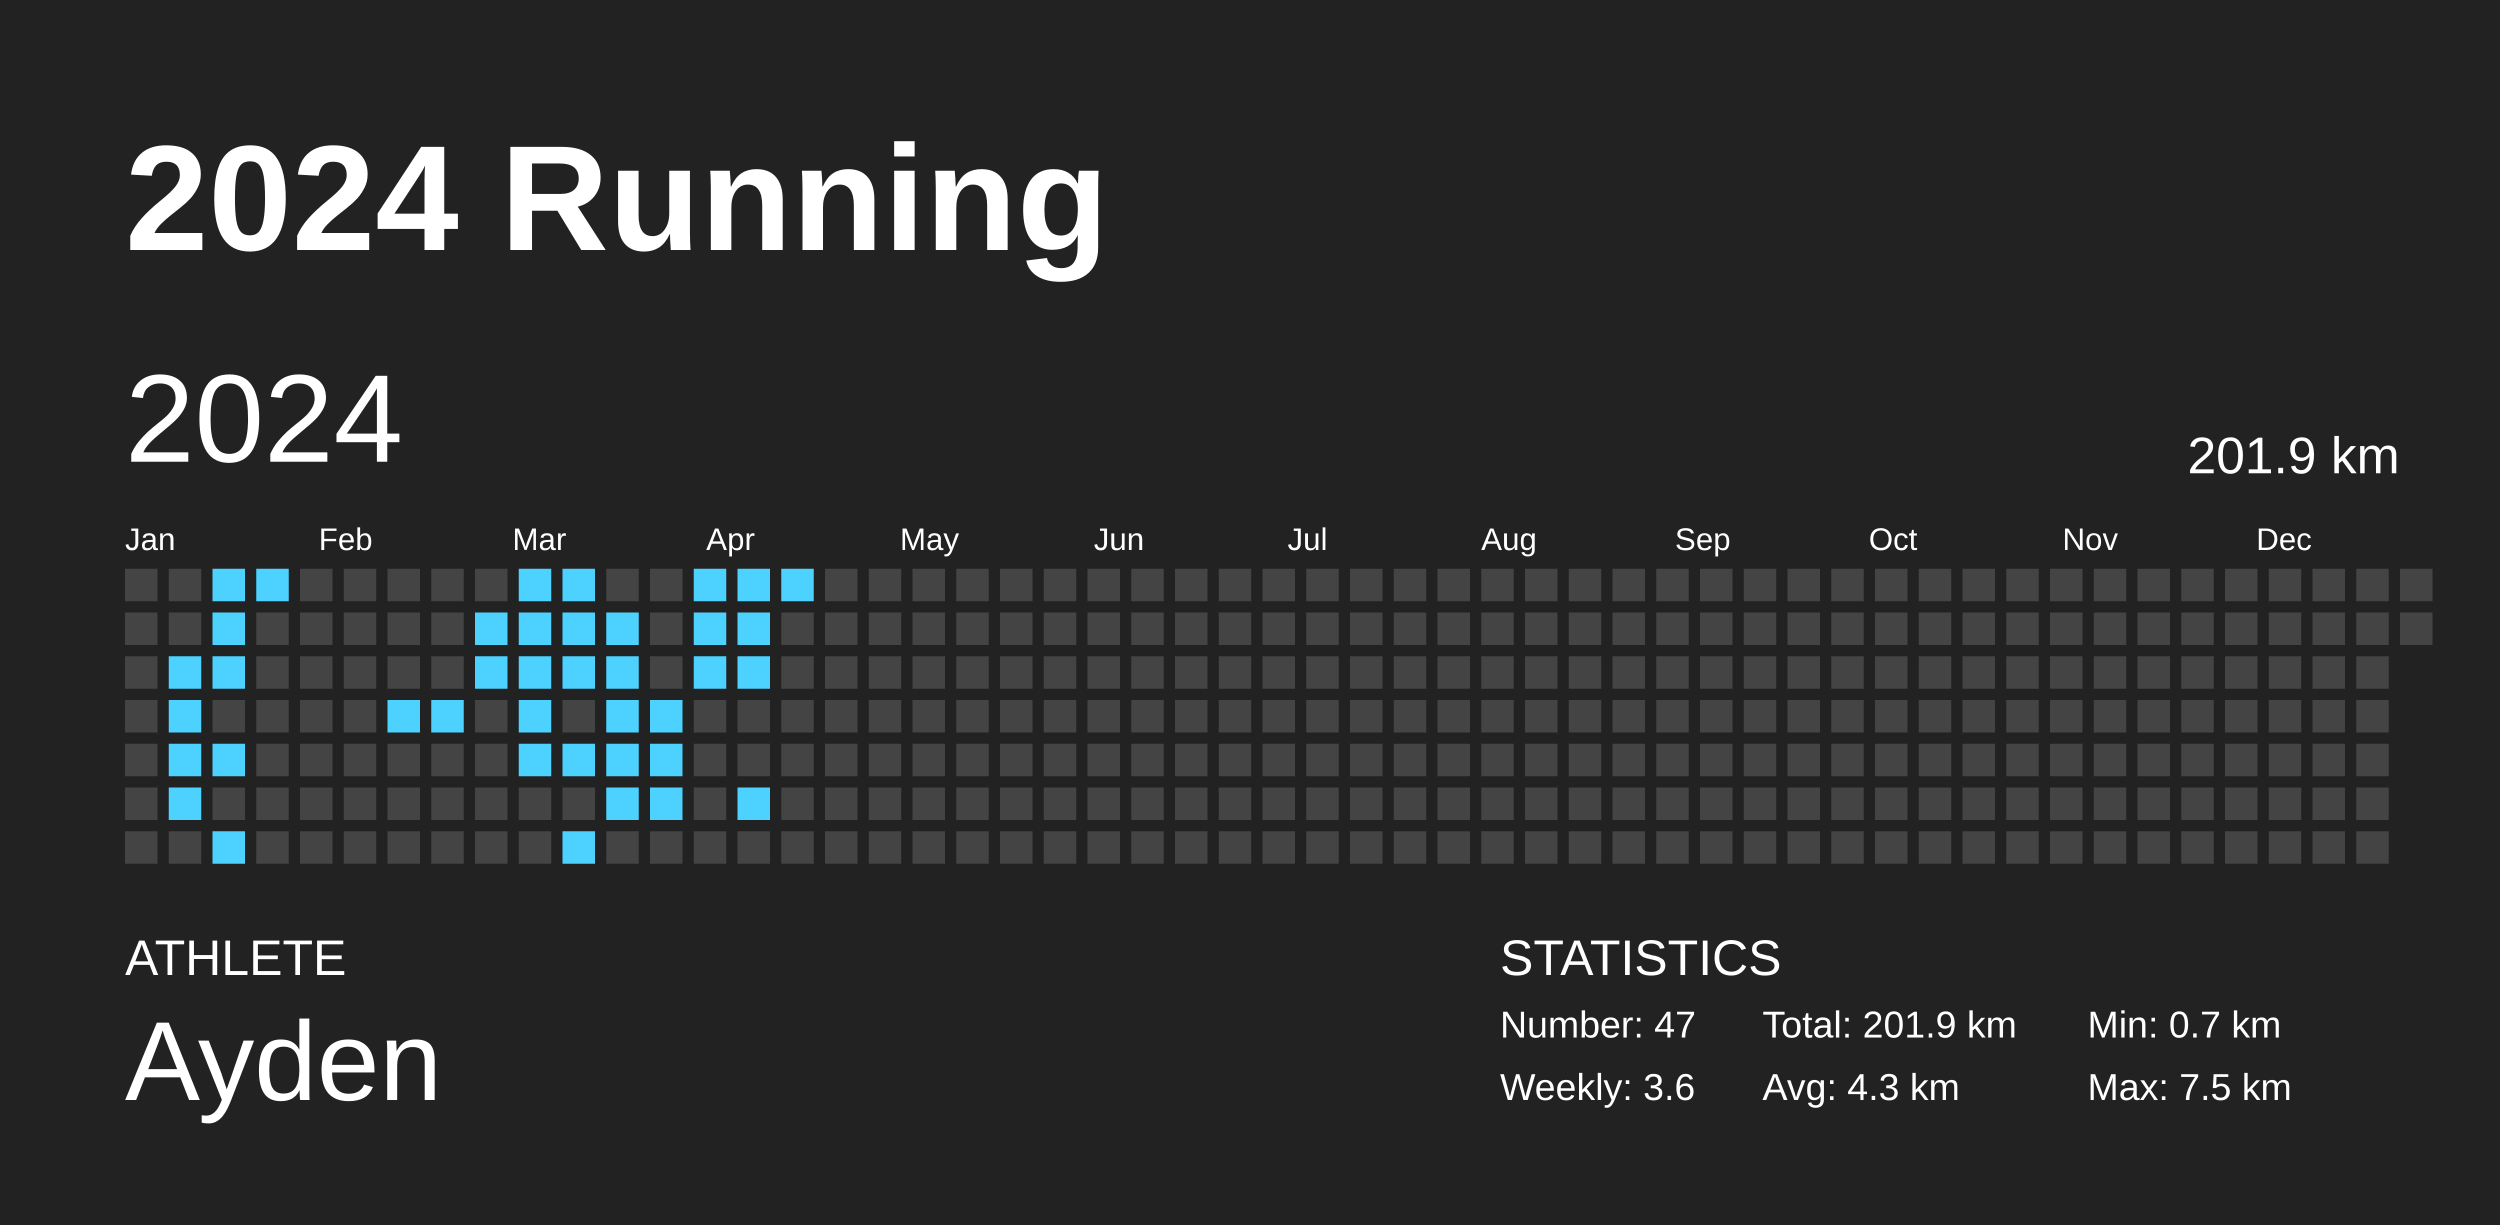
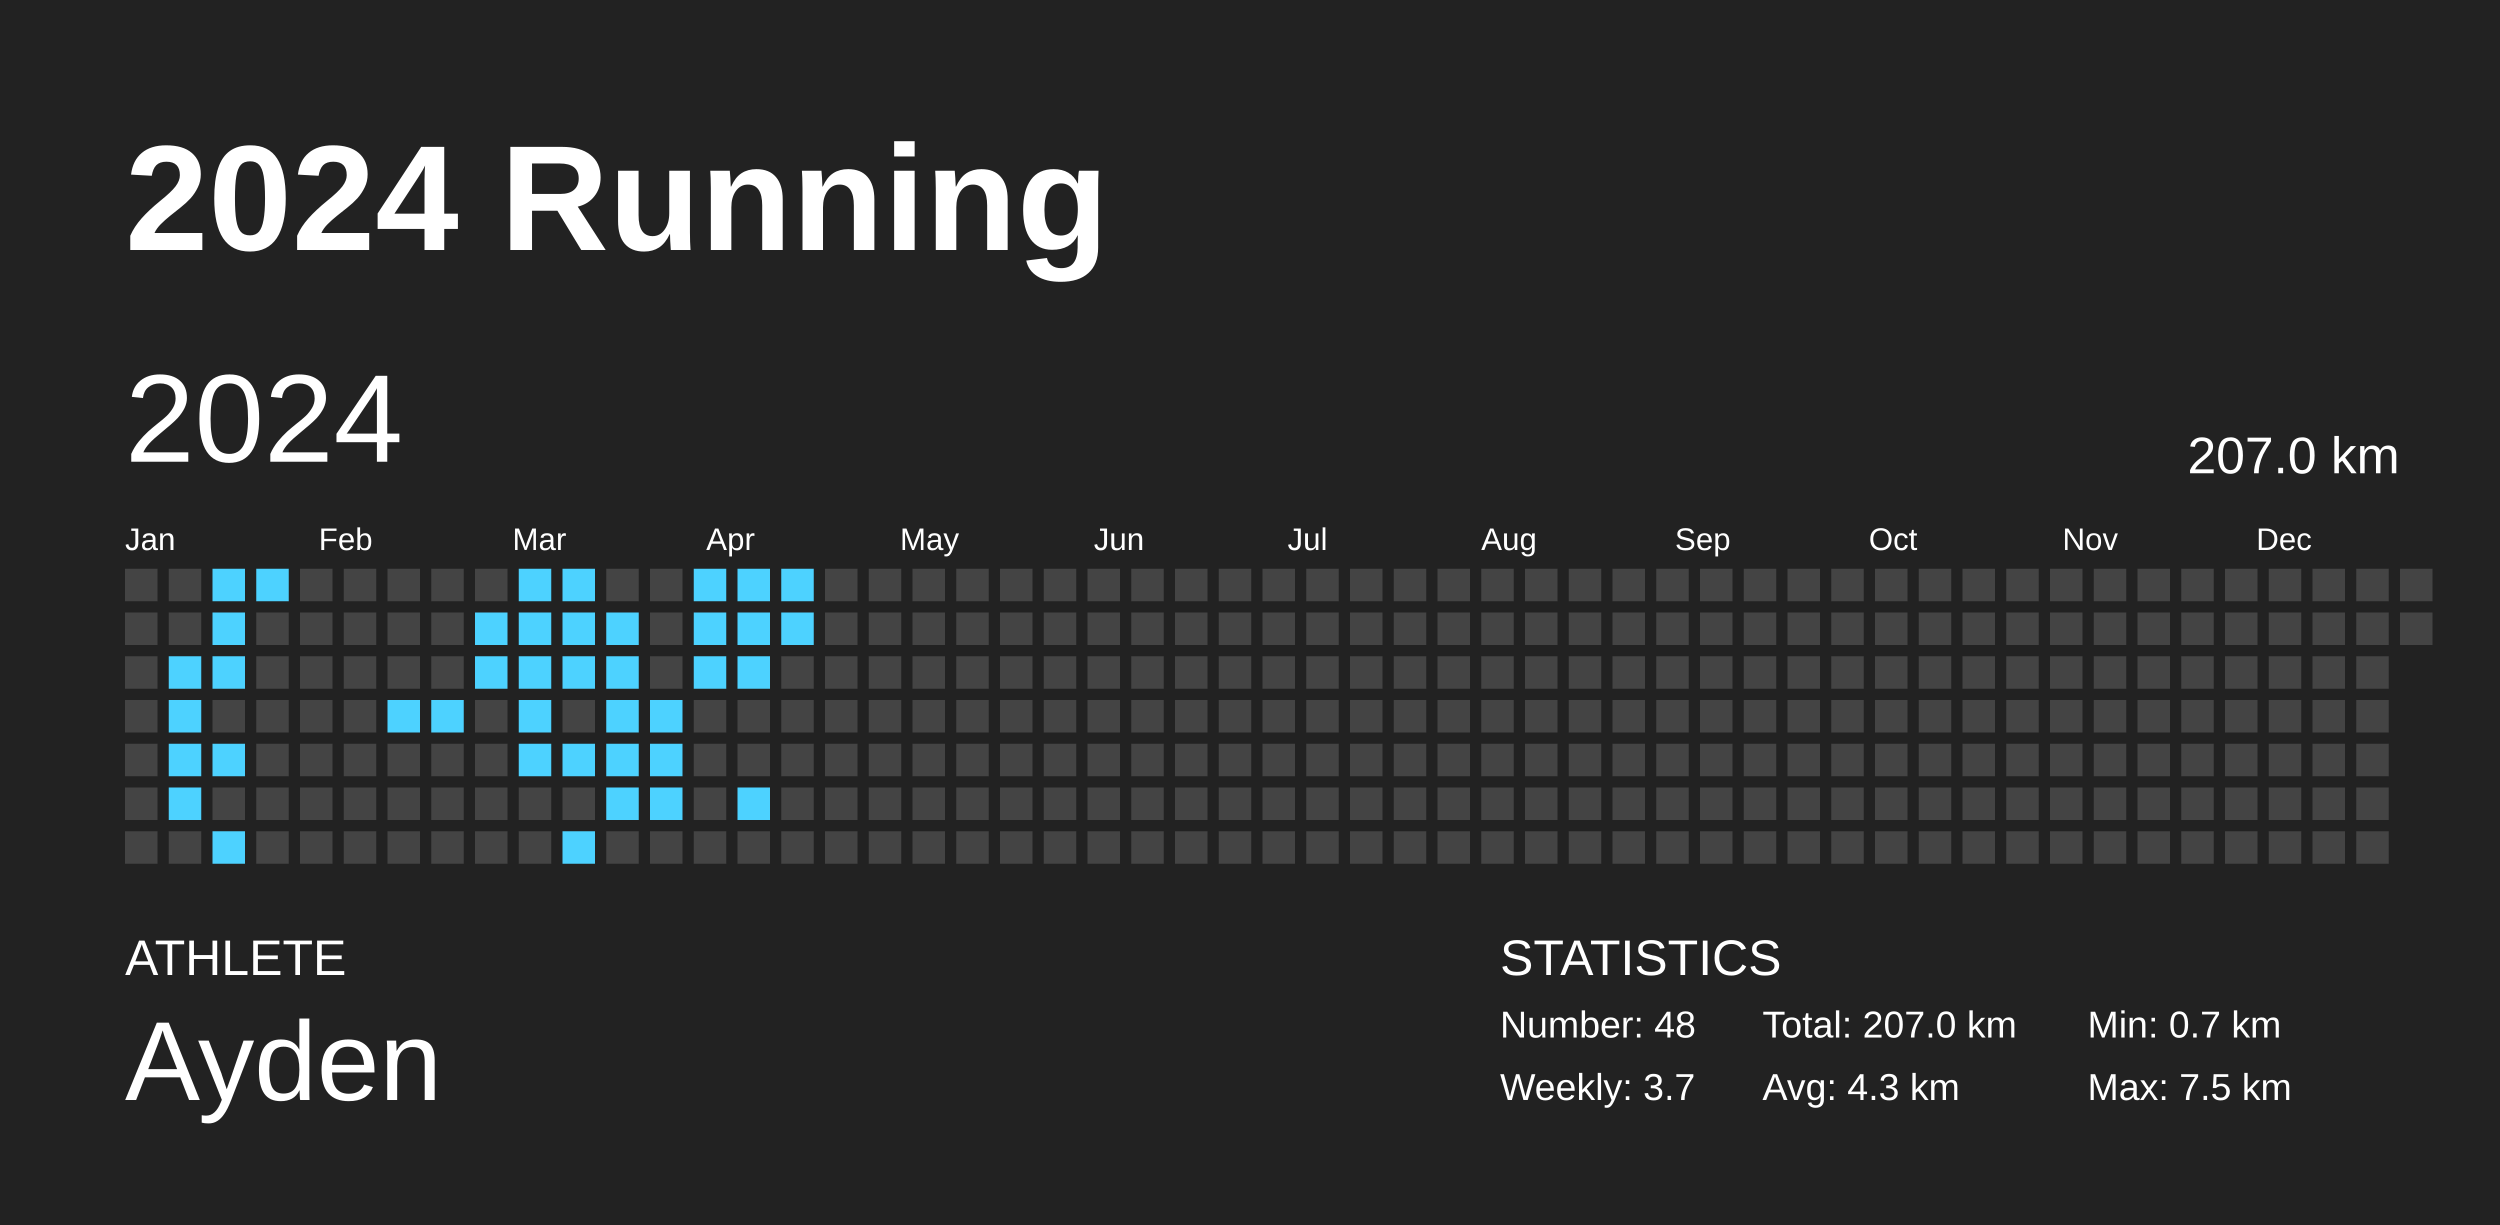
<svg xmlns="http://www.w3.org/2000/svg" baseProfile="full" height="98mm" version="1.1" viewBox="0,0,200,98" width="200mm">
  <defs />
  <rect fill="#222222" height="98" width="200" x="0" y="0" />
  <text fill="#FFFFFF" style="font-size:12px; font-family:Arial; font-weight:bold;" x="10" y="20">2024 Running</text>
  <text fill="#FFFFFF" style="font-size:4px; font-family:Arial" x="10" y="78">ATHLETE</text>
  <text fill="#FFFFFF" style="font-size:9px; font-family:Arial" x="10" y="88">Ayden</text>
  <text fill="#FFFFFF" style="font-size:4px; font-family:Arial" x="120" y="78">STATISTICS</text>
-   <text fill="#FFFFFF" style="font-size:3px; font-family:Arial" x="120" y="83">Number: 47</text>
-   <text fill="#FFFFFF" style="font-size:3px; font-family:Arial" x="120" y="88">Weekly: 3.6</text>
-   <text fill="#FFFFFF" style="font-size:3px; font-family:Arial" x="141" y="83">Total: 201.9 km</text>
+   <text fill="#FFFFFF" style="font-size:3px; font-family:Arial" x="120" y="83">Number: 48</text>
+   <text fill="#FFFFFF" style="font-size:3px; font-family:Arial" x="120" y="88">Weekly: 3.7</text>
+   <text fill="#FFFFFF" style="font-size:3px; font-family:Arial" x="141" y="83">Total: 207.0 km</text>
  <text fill="#FFFFFF" style="font-size:3px; font-family:Arial" x="141" y="88">Avg: 4.3 km</text>
  <text fill="#FFFFFF" style="font-size:3px; font-family:Arial" x="167" y="83">Min: 0.7 km</text>
  <text fill="#FFFFFF" style="font-size:3px; font-family:Arial" x="167" y="88">Max: 7.5 km</text>
  <text dominant-baseline="hanging" fill="#FFFFFF" style="font-size:10.0px; font-family:Arial;" x="10" y="30">2024</text>
-   <text dominant-baseline="hanging" fill="#FFFFFF" style="font-size:4.125px; font-family:Arial;" x="175" y="35">201.9 km</text>
+   <text dominant-baseline="hanging" fill="#FFFFFF" style="font-size:4.125px; font-family:Arial;" x="175" y="35">207.0 km</text>
  <text fill="#FFFFFF" style="font-size:2.5px; font-family:Arial" x="10.0" y="44">Jan</text>
  <text fill="#FFFFFF" style="font-size:2.5px; font-family:Arial" x="25.5" y="44">Feb</text>
  <text fill="#FFFFFF" style="font-size:2.5px; font-family:Arial" x="41.0" y="44">Mar</text>
  <text fill="#FFFFFF" style="font-size:2.5px; font-family:Arial" x="56.5" y="44">Apr</text>
  <text fill="#FFFFFF" style="font-size:2.5px; font-family:Arial" x="72.0" y="44">May</text>
  <text fill="#FFFFFF" style="font-size:2.5px; font-family:Arial" x="87.5" y="44">Jun</text>
  <text fill="#FFFFFF" style="font-size:2.5px; font-family:Arial" x="103.0" y="44">Jul</text>
  <text fill="#FFFFFF" style="font-size:2.5px; font-family:Arial" x="118.5" y="44">Aug</text>
  <text fill="#FFFFFF" style="font-size:2.5px; font-family:Arial" x="134.0" y="44">Sep</text>
  <text fill="#FFFFFF" style="font-size:2.5px; font-family:Arial" x="149.5" y="44">Oct</text>
  <text fill="#FFFFFF" style="font-size:2.5px; font-family:Arial" x="165.0" y="44">Nov</text>
  <text fill="#FFFFFF" style="font-size:2.5px; font-family:Arial" x="180.5" y="44">Dec</text>
  <rect fill="#444444" height="2.6" width="2.6" x="10.0" y="45.5" />
  <rect fill="#444444" height="2.6" width="2.6" x="10.0" y="49.0" />
  <rect fill="#444444" height="2.6" width="2.6" x="10.0" y="52.5" />
  <rect fill="#444444" height="2.6" width="2.6" x="10.0" y="56.0" />
  <rect fill="#444444" height="2.6" width="2.6" x="10.0" y="59.5" />
  <rect fill="#444444" height="2.6" width="2.6" x="10.0" y="63.0" />
  <rect fill="#444444" height="2.6" width="2.6" x="10.0" y="66.5" />
  <rect fill="#444444" height="2.6" width="2.6" x="13.5" y="45.5" />
  <rect fill="#444444" height="2.6" width="2.6" x="13.5" y="49.0" />
  <rect fill="#4dd2ff" height="2.6" width="2.6" x="13.5" y="52.5" />
  <rect fill="#4dd2ff" height="2.6" width="2.6" x="13.5" y="56.0" />
  <rect fill="#4dd2ff" height="2.6" width="2.6" x="13.5" y="59.5" />
  <rect fill="#4dd2ff" height="2.6" width="2.6" x="13.5" y="63.0" />
  <rect fill="#444444" height="2.6" width="2.6" x="13.5" y="66.5" />
  <rect fill="#4dd2ff" height="2.6" width="2.6" x="17.0" y="45.5" />
  <rect fill="#4dd2ff" height="2.6" width="2.6" x="17.0" y="49.0" />
  <rect fill="#4dd2ff" height="2.6" width="2.6" x="17.0" y="52.5" />
  <rect fill="#444444" height="2.6" width="2.6" x="17.0" y="56.0" />
  <rect fill="#4dd2ff" height="2.6" width="2.6" x="17.0" y="59.5" />
  <rect fill="#444444" height="2.6" width="2.6" x="17.0" y="63.0" />
  <rect fill="#4dd2ff" height="2.6" width="2.6" x="17.0" y="66.5" />
  <rect fill="#4dd2ff" height="2.6" width="2.6" x="20.5" y="45.5" />
  <rect fill="#444444" height="2.6" width="2.6" x="20.5" y="49.0" />
  <rect fill="#444444" height="2.6" width="2.6" x="20.5" y="52.5" />
  <rect fill="#444444" height="2.6" width="2.6" x="20.5" y="56.0" />
  <rect fill="#444444" height="2.6" width="2.6" x="20.5" y="59.5" />
  <rect fill="#444444" height="2.6" width="2.6" x="20.5" y="63.0" />
  <rect fill="#444444" height="2.6" width="2.6" x="20.5" y="66.5" />
  <rect fill="#444444" height="2.6" width="2.6" x="24.0" y="45.5" />
  <rect fill="#444444" height="2.6" width="2.6" x="24.0" y="49.0" />
  <rect fill="#444444" height="2.6" width="2.6" x="24.0" y="52.5" />
  <rect fill="#444444" height="2.6" width="2.6" x="24.0" y="56.0" />
  <rect fill="#444444" height="2.6" width="2.6" x="24.0" y="59.5" />
  <rect fill="#444444" height="2.6" width="2.6" x="24.0" y="63.0" />
  <rect fill="#444444" height="2.6" width="2.6" x="24.0" y="66.5" />
  <rect fill="#444444" height="2.6" width="2.6" x="27.5" y="45.5" />
  <rect fill="#444444" height="2.6" width="2.6" x="27.5" y="49.0" />
  <rect fill="#444444" height="2.6" width="2.6" x="27.5" y="52.5" />
  <rect fill="#444444" height="2.6" width="2.6" x="27.5" y="56.0" />
  <rect fill="#444444" height="2.6" width="2.6" x="27.5" y="59.5" />
  <rect fill="#444444" height="2.6" width="2.6" x="27.5" y="63.0" />
  <rect fill="#444444" height="2.6" width="2.6" x="27.5" y="66.5" />
  <rect fill="#444444" height="2.6" width="2.6" x="31.0" y="45.5" />
  <rect fill="#444444" height="2.6" width="2.6" x="31.0" y="49.0" />
  <rect fill="#444444" height="2.6" width="2.6" x="31.0" y="52.5" />
  <rect fill="#4dd2ff" height="2.6" width="2.6" x="31.0" y="56.0" />
  <rect fill="#444444" height="2.6" width="2.6" x="31.0" y="59.5" />
  <rect fill="#444444" height="2.6" width="2.6" x="31.0" y="63.0" />
  <rect fill="#444444" height="2.6" width="2.6" x="31.0" y="66.5" />
  <rect fill="#444444" height="2.6" width="2.6" x="34.5" y="45.5" />
  <rect fill="#444444" height="2.6" width="2.6" x="34.5" y="49.0" />
  <rect fill="#444444" height="2.6" width="2.6" x="34.5" y="52.5" />
  <rect fill="#4dd2ff" height="2.6" width="2.6" x="34.5" y="56.0" />
  <rect fill="#444444" height="2.6" width="2.6" x="34.5" y="59.5" />
  <rect fill="#444444" height="2.6" width="2.6" x="34.5" y="63.0" />
  <rect fill="#444444" height="2.6" width="2.6" x="34.5" y="66.5" />
  <rect fill="#444444" height="2.6" width="2.6" x="38.0" y="45.5" />
  <rect fill="#4dd2ff" height="2.6" width="2.6" x="38.0" y="49.0" />
  <rect fill="#4dd2ff" height="2.6" width="2.6" x="38.0" y="52.5" />
  <rect fill="#444444" height="2.6" width="2.6" x="38.0" y="56.0" />
  <rect fill="#444444" height="2.6" width="2.6" x="38.0" y="59.5" />
  <rect fill="#444444" height="2.6" width="2.6" x="38.0" y="63.0" />
  <rect fill="#444444" height="2.6" width="2.6" x="38.0" y="66.5" />
  <rect fill="#4dd2ff" height="2.6" width="2.6" x="41.5" y="45.5" />
  <rect fill="#4dd2ff" height="2.6" width="2.6" x="41.5" y="49.0" />
  <rect fill="#4dd2ff" height="2.6" width="2.6" x="41.5" y="52.5" />
  <rect fill="#4dd2ff" height="2.6" width="2.6" x="41.5" y="56.0" />
  <rect fill="#4dd2ff" height="2.6" width="2.6" x="41.5" y="59.5" />
  <rect fill="#444444" height="2.6" width="2.6" x="41.5" y="63.0" />
  <rect fill="#444444" height="2.6" width="2.6" x="41.5" y="66.5" />
  <rect fill="#4dd2ff" height="2.6" width="2.6" x="45.0" y="45.5" />
  <rect fill="#4dd2ff" height="2.6" width="2.6" x="45.0" y="49.0" />
  <rect fill="#4dd2ff" height="2.6" width="2.6" x="45.0" y="52.5" />
  <rect fill="#444444" height="2.6" width="2.6" x="45.0" y="56.0" />
  <rect fill="#4dd2ff" height="2.6" width="2.6" x="45.0" y="59.5" />
  <rect fill="#444444" height="2.6" width="2.6" x="45.0" y="63.0" />
  <rect fill="#4dd2ff" height="2.6" width="2.6" x="45.0" y="66.5" />
  <rect fill="#444444" height="2.6" width="2.6" x="48.5" y="45.5" />
  <rect fill="#4dd2ff" height="2.6" width="2.6" x="48.5" y="49.0" />
  <rect fill="#4dd2ff" height="2.6" width="2.6" x="48.5" y="52.5" />
  <rect fill="#4dd2ff" height="2.6" width="2.6" x="48.5" y="56.0" />
  <rect fill="#4dd2ff" height="2.6" width="2.6" x="48.5" y="59.5" />
  <rect fill="#4dd2ff" height="2.6" width="2.6" x="48.5" y="63.0" />
  <rect fill="#444444" height="2.6" width="2.6" x="48.5" y="66.5" />
  <rect fill="#444444" height="2.6" width="2.6" x="52.0" y="45.5" />
  <rect fill="#444444" height="2.6" width="2.6" x="52.0" y="49.0" />
  <rect fill="#444444" height="2.6" width="2.6" x="52.0" y="52.5" />
  <rect fill="#4dd2ff" height="2.6" width="2.6" x="52.0" y="56.0" />
  <rect fill="#4dd2ff" height="2.6" width="2.6" x="52.0" y="59.5" />
  <rect fill="#4dd2ff" height="2.6" width="2.6" x="52.0" y="63.0" />
  <rect fill="#444444" height="2.6" width="2.6" x="52.0" y="66.5" />
  <rect fill="#4dd2ff" height="2.6" width="2.6" x="55.5" y="45.5" />
  <rect fill="#4dd2ff" height="2.6" width="2.6" x="55.5" y="49.0" />
  <rect fill="#4dd2ff" height="2.6" width="2.6" x="55.5" y="52.5" />
  <rect fill="#444444" height="2.6" width="2.6" x="55.5" y="56.0" />
  <rect fill="#444444" height="2.6" width="2.6" x="55.5" y="59.5" />
  <rect fill="#444444" height="2.6" width="2.6" x="55.5" y="63.0" />
  <rect fill="#444444" height="2.6" width="2.6" x="55.5" y="66.5" />
  <rect fill="#4dd2ff" height="2.6" width="2.6" x="59.0" y="45.5" />
  <rect fill="#4dd2ff" height="2.6" width="2.6" x="59.0" y="49.0" />
  <rect fill="#4dd2ff" height="2.6" width="2.6" x="59.0" y="52.5" />
  <rect fill="#444444" height="2.6" width="2.6" x="59.0" y="56.0" />
  <rect fill="#444444" height="2.6" width="2.6" x="59.0" y="59.5" />
  <rect fill="#4dd2ff" height="2.6" width="2.6" x="59.0" y="63.0" />
  <rect fill="#444444" height="2.6" width="2.6" x="59.0" y="66.5" />
  <rect fill="#4dd2ff" height="2.6" width="2.6" x="62.5" y="45.5" />
-   <rect fill="#444444" height="2.6" width="2.6" x="62.5" y="49.0" />
+   <rect fill="#4dd2ff" height="2.6" width="2.6" x="62.5" y="49.0" />
  <rect fill="#444444" height="2.6" width="2.6" x="62.5" y="52.5" />
  <rect fill="#444444" height="2.6" width="2.6" x="62.5" y="56.0" />
  <rect fill="#444444" height="2.6" width="2.6" x="62.5" y="59.5" />
  <rect fill="#444444" height="2.6" width="2.6" x="62.5" y="63.0" />
  <rect fill="#444444" height="2.6" width="2.6" x="62.5" y="66.5" />
  <rect fill="#444444" height="2.6" width="2.6" x="66.0" y="45.5" />
  <rect fill="#444444" height="2.6" width="2.6" x="66.0" y="49.0" />
  <rect fill="#444444" height="2.6" width="2.6" x="66.0" y="52.5" />
  <rect fill="#444444" height="2.6" width="2.6" x="66.0" y="56.0" />
  <rect fill="#444444" height="2.6" width="2.6" x="66.0" y="59.5" />
  <rect fill="#444444" height="2.6" width="2.6" x="66.0" y="63.0" />
  <rect fill="#444444" height="2.6" width="2.6" x="66.0" y="66.5" />
  <rect fill="#444444" height="2.6" width="2.6" x="69.5" y="45.5" />
  <rect fill="#444444" height="2.6" width="2.6" x="69.5" y="49.0" />
  <rect fill="#444444" height="2.6" width="2.6" x="69.5" y="52.5" />
  <rect fill="#444444" height="2.6" width="2.6" x="69.5" y="56.0" />
  <rect fill="#444444" height="2.6" width="2.6" x="69.5" y="59.5" />
  <rect fill="#444444" height="2.6" width="2.6" x="69.5" y="63.0" />
  <rect fill="#444444" height="2.6" width="2.6" x="69.5" y="66.5" />
  <rect fill="#444444" height="2.6" width="2.6" x="73.0" y="45.5" />
  <rect fill="#444444" height="2.6" width="2.6" x="73.0" y="49.0" />
  <rect fill="#444444" height="2.6" width="2.6" x="73.0" y="52.5" />
  <rect fill="#444444" height="2.6" width="2.6" x="73.0" y="56.0" />
  <rect fill="#444444" height="2.6" width="2.6" x="73.0" y="59.5" />
  <rect fill="#444444" height="2.6" width="2.6" x="73.0" y="63.0" />
  <rect fill="#444444" height="2.6" width="2.6" x="73.0" y="66.5" />
  <rect fill="#444444" height="2.6" width="2.6" x="76.5" y="45.5" />
  <rect fill="#444444" height="2.6" width="2.6" x="76.5" y="49.0" />
  <rect fill="#444444" height="2.6" width="2.6" x="76.5" y="52.5" />
  <rect fill="#444444" height="2.6" width="2.6" x="76.5" y="56.0" />
  <rect fill="#444444" height="2.6" width="2.6" x="76.5" y="59.5" />
  <rect fill="#444444" height="2.6" width="2.6" x="76.5" y="63.0" />
  <rect fill="#444444" height="2.6" width="2.6" x="76.5" y="66.5" />
  <rect fill="#444444" height="2.6" width="2.6" x="80.0" y="45.5" />
  <rect fill="#444444" height="2.6" width="2.6" x="80.0" y="49.0" />
  <rect fill="#444444" height="2.6" width="2.6" x="80.0" y="52.5" />
  <rect fill="#444444" height="2.6" width="2.6" x="80.0" y="56.0" />
  <rect fill="#444444" height="2.6" width="2.6" x="80.0" y="59.5" />
  <rect fill="#444444" height="2.6" width="2.6" x="80.0" y="63.0" />
  <rect fill="#444444" height="2.6" width="2.6" x="80.0" y="66.5" />
  <rect fill="#444444" height="2.6" width="2.6" x="83.5" y="45.5" />
  <rect fill="#444444" height="2.6" width="2.6" x="83.5" y="49.0" />
  <rect fill="#444444" height="2.6" width="2.6" x="83.5" y="52.5" />
  <rect fill="#444444" height="2.6" width="2.6" x="83.5" y="56.0" />
  <rect fill="#444444" height="2.6" width="2.6" x="83.5" y="59.5" />
  <rect fill="#444444" height="2.6" width="2.6" x="83.5" y="63.0" />
  <rect fill="#444444" height="2.6" width="2.6" x="83.5" y="66.5" />
  <rect fill="#444444" height="2.6" width="2.6" x="87.0" y="45.5" />
  <rect fill="#444444" height="2.6" width="2.6" x="87.0" y="49.0" />
  <rect fill="#444444" height="2.6" width="2.6" x="87.0" y="52.5" />
  <rect fill="#444444" height="2.6" width="2.6" x="87.0" y="56.0" />
  <rect fill="#444444" height="2.6" width="2.6" x="87.0" y="59.5" />
  <rect fill="#444444" height="2.6" width="2.6" x="87.0" y="63.0" />
  <rect fill="#444444" height="2.6" width="2.6" x="87.0" y="66.5" />
  <rect fill="#444444" height="2.6" width="2.6" x="90.5" y="45.5" />
  <rect fill="#444444" height="2.6" width="2.6" x="90.5" y="49.0" />
  <rect fill="#444444" height="2.6" width="2.6" x="90.5" y="52.5" />
  <rect fill="#444444" height="2.6" width="2.6" x="90.5" y="56.0" />
  <rect fill="#444444" height="2.6" width="2.6" x="90.5" y="59.5" />
  <rect fill="#444444" height="2.6" width="2.6" x="90.5" y="63.0" />
  <rect fill="#444444" height="2.6" width="2.6" x="90.5" y="66.5" />
  <rect fill="#444444" height="2.6" width="2.6" x="94.0" y="45.5" />
  <rect fill="#444444" height="2.6" width="2.6" x="94.0" y="49.0" />
  <rect fill="#444444" height="2.6" width="2.6" x="94.0" y="52.5" />
  <rect fill="#444444" height="2.6" width="2.6" x="94.0" y="56.0" />
  <rect fill="#444444" height="2.6" width="2.6" x="94.0" y="59.5" />
  <rect fill="#444444" height="2.6" width="2.6" x="94.0" y="63.0" />
  <rect fill="#444444" height="2.6" width="2.6" x="94.0" y="66.5" />
  <rect fill="#444444" height="2.6" width="2.6" x="97.5" y="45.5" />
  <rect fill="#444444" height="2.6" width="2.6" x="97.5" y="49.0" />
  <rect fill="#444444" height="2.6" width="2.6" x="97.5" y="52.5" />
  <rect fill="#444444" height="2.6" width="2.6" x="97.5" y="56.0" />
  <rect fill="#444444" height="2.6" width="2.6" x="97.5" y="59.5" />
  <rect fill="#444444" height="2.6" width="2.6" x="97.5" y="63.0" />
  <rect fill="#444444" height="2.6" width="2.6" x="97.5" y="66.5" />
  <rect fill="#444444" height="2.6" width="2.6" x="101.0" y="45.5" />
  <rect fill="#444444" height="2.6" width="2.6" x="101.0" y="49.0" />
  <rect fill="#444444" height="2.6" width="2.6" x="101.0" y="52.5" />
  <rect fill="#444444" height="2.6" width="2.6" x="101.0" y="56.0" />
  <rect fill="#444444" height="2.6" width="2.6" x="101.0" y="59.5" />
  <rect fill="#444444" height="2.6" width="2.6" x="101.0" y="63.0" />
  <rect fill="#444444" height="2.6" width="2.6" x="101.0" y="66.5" />
  <rect fill="#444444" height="2.6" width="2.6" x="104.5" y="45.5" />
  <rect fill="#444444" height="2.6" width="2.6" x="104.5" y="49.0" />
  <rect fill="#444444" height="2.6" width="2.6" x="104.5" y="52.5" />
  <rect fill="#444444" height="2.6" width="2.6" x="104.5" y="56.0" />
  <rect fill="#444444" height="2.6" width="2.6" x="104.5" y="59.5" />
  <rect fill="#444444" height="2.6" width="2.6" x="104.5" y="63.0" />
  <rect fill="#444444" height="2.6" width="2.6" x="104.5" y="66.5" />
  <rect fill="#444444" height="2.6" width="2.6" x="108.0" y="45.5" />
  <rect fill="#444444" height="2.6" width="2.6" x="108.0" y="49.0" />
  <rect fill="#444444" height="2.6" width="2.6" x="108.0" y="52.5" />
  <rect fill="#444444" height="2.6" width="2.6" x="108.0" y="56.0" />
  <rect fill="#444444" height="2.6" width="2.6" x="108.0" y="59.5" />
  <rect fill="#444444" height="2.6" width="2.6" x="108.0" y="63.0" />
  <rect fill="#444444" height="2.6" width="2.6" x="108.0" y="66.5" />
  <rect fill="#444444" height="2.6" width="2.6" x="111.5" y="45.5" />
  <rect fill="#444444" height="2.6" width="2.6" x="111.5" y="49.0" />
  <rect fill="#444444" height="2.6" width="2.6" x="111.5" y="52.5" />
  <rect fill="#444444" height="2.6" width="2.6" x="111.5" y="56.0" />
  <rect fill="#444444" height="2.6" width="2.6" x="111.5" y="59.5" />
  <rect fill="#444444" height="2.6" width="2.6" x="111.5" y="63.0" />
  <rect fill="#444444" height="2.6" width="2.6" x="111.5" y="66.5" />
  <rect fill="#444444" height="2.6" width="2.6" x="115.0" y="45.5" />
  <rect fill="#444444" height="2.6" width="2.6" x="115.0" y="49.0" />
  <rect fill="#444444" height="2.6" width="2.6" x="115.0" y="52.5" />
  <rect fill="#444444" height="2.6" width="2.6" x="115.0" y="56.0" />
  <rect fill="#444444" height="2.6" width="2.6" x="115.0" y="59.5" />
  <rect fill="#444444" height="2.6" width="2.6" x="115.0" y="63.0" />
  <rect fill="#444444" height="2.6" width="2.6" x="115.0" y="66.5" />
  <rect fill="#444444" height="2.6" width="2.6" x="118.5" y="45.5" />
  <rect fill="#444444" height="2.6" width="2.6" x="118.5" y="49.0" />
  <rect fill="#444444" height="2.6" width="2.6" x="118.5" y="52.5" />
  <rect fill="#444444" height="2.6" width="2.6" x="118.5" y="56.0" />
  <rect fill="#444444" height="2.6" width="2.6" x="118.5" y="59.5" />
  <rect fill="#444444" height="2.6" width="2.6" x="118.5" y="63.0" />
  <rect fill="#444444" height="2.6" width="2.6" x="118.5" y="66.5" />
  <rect fill="#444444" height="2.6" width="2.6" x="122.0" y="45.5" />
  <rect fill="#444444" height="2.6" width="2.6" x="122.0" y="49.0" />
  <rect fill="#444444" height="2.6" width="2.6" x="122.0" y="52.5" />
  <rect fill="#444444" height="2.6" width="2.6" x="122.0" y="56.0" />
  <rect fill="#444444" height="2.6" width="2.6" x="122.0" y="59.5" />
  <rect fill="#444444" height="2.6" width="2.6" x="122.0" y="63.0" />
  <rect fill="#444444" height="2.6" width="2.6" x="122.0" y="66.5" />
  <rect fill="#444444" height="2.6" width="2.6" x="125.5" y="45.5" />
  <rect fill="#444444" height="2.6" width="2.6" x="125.5" y="49.0" />
  <rect fill="#444444" height="2.6" width="2.6" x="125.5" y="52.5" />
  <rect fill="#444444" height="2.6" width="2.6" x="125.5" y="56.0" />
  <rect fill="#444444" height="2.6" width="2.6" x="125.5" y="59.5" />
  <rect fill="#444444" height="2.6" width="2.6" x="125.5" y="63.0" />
  <rect fill="#444444" height="2.6" width="2.6" x="125.5" y="66.5" />
  <rect fill="#444444" height="2.6" width="2.6" x="129.0" y="45.5" />
  <rect fill="#444444" height="2.6" width="2.6" x="129.0" y="49.0" />
  <rect fill="#444444" height="2.6" width="2.6" x="129.0" y="52.5" />
  <rect fill="#444444" height="2.6" width="2.6" x="129.0" y="56.0" />
  <rect fill="#444444" height="2.6" width="2.6" x="129.0" y="59.5" />
  <rect fill="#444444" height="2.6" width="2.6" x="129.0" y="63.0" />
  <rect fill="#444444" height="2.6" width="2.6" x="129.0" y="66.5" />
  <rect fill="#444444" height="2.6" width="2.6" x="132.5" y="45.5" />
  <rect fill="#444444" height="2.6" width="2.6" x="132.5" y="49.0" />
  <rect fill="#444444" height="2.6" width="2.6" x="132.5" y="52.5" />
  <rect fill="#444444" height="2.6" width="2.6" x="132.5" y="56.0" />
  <rect fill="#444444" height="2.6" width="2.6" x="132.5" y="59.5" />
  <rect fill="#444444" height="2.6" width="2.6" x="132.5" y="63.0" />
  <rect fill="#444444" height="2.6" width="2.6" x="132.5" y="66.5" />
  <rect fill="#444444" height="2.6" width="2.6" x="136.0" y="45.5" />
  <rect fill="#444444" height="2.6" width="2.6" x="136.0" y="49.0" />
  <rect fill="#444444" height="2.6" width="2.6" x="136.0" y="52.5" />
  <rect fill="#444444" height="2.6" width="2.6" x="136.0" y="56.0" />
  <rect fill="#444444" height="2.6" width="2.6" x="136.0" y="59.5" />
  <rect fill="#444444" height="2.6" width="2.6" x="136.0" y="63.0" />
  <rect fill="#444444" height="2.6" width="2.6" x="136.0" y="66.5" />
  <rect fill="#444444" height="2.6" width="2.6" x="139.5" y="45.5" />
  <rect fill="#444444" height="2.6" width="2.6" x="139.5" y="49.0" />
  <rect fill="#444444" height="2.6" width="2.6" x="139.5" y="52.5" />
  <rect fill="#444444" height="2.6" width="2.6" x="139.5" y="56.0" />
  <rect fill="#444444" height="2.6" width="2.6" x="139.5" y="59.5" />
  <rect fill="#444444" height="2.6" width="2.6" x="139.5" y="63.0" />
  <rect fill="#444444" height="2.6" width="2.6" x="139.5" y="66.5" />
  <rect fill="#444444" height="2.6" width="2.6" x="143.0" y="45.5" />
  <rect fill="#444444" height="2.6" width="2.6" x="143.0" y="49.0" />
  <rect fill="#444444" height="2.6" width="2.6" x="143.0" y="52.5" />
  <rect fill="#444444" height="2.6" width="2.6" x="143.0" y="56.0" />
  <rect fill="#444444" height="2.6" width="2.6" x="143.0" y="59.5" />
  <rect fill="#444444" height="2.6" width="2.6" x="143.0" y="63.0" />
  <rect fill="#444444" height="2.6" width="2.6" x="143.0" y="66.5" />
  <rect fill="#444444" height="2.6" width="2.6" x="146.5" y="45.5" />
  <rect fill="#444444" height="2.6" width="2.6" x="146.5" y="49.0" />
  <rect fill="#444444" height="2.6" width="2.6" x="146.5" y="52.5" />
  <rect fill="#444444" height="2.6" width="2.6" x="146.5" y="56.0" />
  <rect fill="#444444" height="2.6" width="2.6" x="146.5" y="59.5" />
  <rect fill="#444444" height="2.6" width="2.6" x="146.5" y="63.0" />
  <rect fill="#444444" height="2.6" width="2.6" x="146.5" y="66.5" />
  <rect fill="#444444" height="2.6" width="2.6" x="150.0" y="45.5" />
  <rect fill="#444444" height="2.6" width="2.6" x="150.0" y="49.0" />
  <rect fill="#444444" height="2.6" width="2.6" x="150.0" y="52.5" />
  <rect fill="#444444" height="2.6" width="2.6" x="150.0" y="56.0" />
  <rect fill="#444444" height="2.6" width="2.6" x="150.0" y="59.5" />
  <rect fill="#444444" height="2.6" width="2.6" x="150.0" y="63.0" />
  <rect fill="#444444" height="2.6" width="2.6" x="150.0" y="66.5" />
  <rect fill="#444444" height="2.6" width="2.6" x="153.5" y="45.5" />
  <rect fill="#444444" height="2.6" width="2.6" x="153.5" y="49.0" />
  <rect fill="#444444" height="2.6" width="2.6" x="153.5" y="52.5" />
  <rect fill="#444444" height="2.6" width="2.6" x="153.5" y="56.0" />
  <rect fill="#444444" height="2.6" width="2.6" x="153.5" y="59.5" />
  <rect fill="#444444" height="2.6" width="2.6" x="153.5" y="63.0" />
  <rect fill="#444444" height="2.6" width="2.6" x="153.5" y="66.5" />
  <rect fill="#444444" height="2.6" width="2.6" x="157.0" y="45.5" />
  <rect fill="#444444" height="2.6" width="2.6" x="157.0" y="49.0" />
  <rect fill="#444444" height="2.6" width="2.6" x="157.0" y="52.5" />
  <rect fill="#444444" height="2.6" width="2.6" x="157.0" y="56.0" />
  <rect fill="#444444" height="2.6" width="2.6" x="157.0" y="59.5" />
  <rect fill="#444444" height="2.6" width="2.6" x="157.0" y="63.0" />
  <rect fill="#444444" height="2.6" width="2.6" x="157.0" y="66.5" />
  <rect fill="#444444" height="2.6" width="2.6" x="160.5" y="45.5" />
  <rect fill="#444444" height="2.6" width="2.6" x="160.5" y="49.0" />
  <rect fill="#444444" height="2.6" width="2.6" x="160.5" y="52.5" />
  <rect fill="#444444" height="2.6" width="2.6" x="160.5" y="56.0" />
  <rect fill="#444444" height="2.6" width="2.6" x="160.5" y="59.5" />
  <rect fill="#444444" height="2.6" width="2.6" x="160.5" y="63.0" />
  <rect fill="#444444" height="2.6" width="2.6" x="160.5" y="66.5" />
  <rect fill="#444444" height="2.6" width="2.6" x="164.0" y="45.5" />
  <rect fill="#444444" height="2.6" width="2.6" x="164.0" y="49.0" />
  <rect fill="#444444" height="2.6" width="2.6" x="164.0" y="52.5" />
  <rect fill="#444444" height="2.6" width="2.6" x="164.0" y="56.0" />
  <rect fill="#444444" height="2.6" width="2.6" x="164.0" y="59.5" />
  <rect fill="#444444" height="2.6" width="2.6" x="164.0" y="63.0" />
  <rect fill="#444444" height="2.6" width="2.6" x="164.0" y="66.5" />
  <rect fill="#444444" height="2.6" width="2.6" x="167.5" y="45.5" />
  <rect fill="#444444" height="2.6" width="2.6" x="167.5" y="49.0" />
  <rect fill="#444444" height="2.6" width="2.6" x="167.5" y="52.5" />
  <rect fill="#444444" height="2.6" width="2.6" x="167.5" y="56.0" />
  <rect fill="#444444" height="2.6" width="2.6" x="167.5" y="59.5" />
  <rect fill="#444444" height="2.6" width="2.6" x="167.5" y="63.0" />
  <rect fill="#444444" height="2.6" width="2.6" x="167.5" y="66.5" />
  <rect fill="#444444" height="2.6" width="2.6" x="171.0" y="45.5" />
  <rect fill="#444444" height="2.6" width="2.6" x="171.0" y="49.0" />
  <rect fill="#444444" height="2.6" width="2.6" x="171.0" y="52.5" />
  <rect fill="#444444" height="2.6" width="2.6" x="171.0" y="56.0" />
  <rect fill="#444444" height="2.6" width="2.6" x="171.0" y="59.5" />
  <rect fill="#444444" height="2.6" width="2.6" x="171.0" y="63.0" />
  <rect fill="#444444" height="2.6" width="2.6" x="171.0" y="66.5" />
  <rect fill="#444444" height="2.6" width="2.6" x="174.5" y="45.5" />
  <rect fill="#444444" height="2.6" width="2.6" x="174.5" y="49.0" />
  <rect fill="#444444" height="2.6" width="2.6" x="174.5" y="52.5" />
  <rect fill="#444444" height="2.6" width="2.6" x="174.5" y="56.0" />
  <rect fill="#444444" height="2.6" width="2.6" x="174.5" y="59.5" />
  <rect fill="#444444" height="2.6" width="2.6" x="174.5" y="63.0" />
  <rect fill="#444444" height="2.6" width="2.6" x="174.5" y="66.5" />
  <rect fill="#444444" height="2.6" width="2.6" x="178.0" y="45.5" />
  <rect fill="#444444" height="2.6" width="2.6" x="178.0" y="49.0" />
  <rect fill="#444444" height="2.6" width="2.6" x="178.0" y="52.5" />
  <rect fill="#444444" height="2.6" width="2.6" x="178.0" y="56.0" />
  <rect fill="#444444" height="2.6" width="2.6" x="178.0" y="59.5" />
  <rect fill="#444444" height="2.6" width="2.6" x="178.0" y="63.0" />
  <rect fill="#444444" height="2.6" width="2.6" x="178.0" y="66.5" />
  <rect fill="#444444" height="2.6" width="2.6" x="181.5" y="45.5" />
  <rect fill="#444444" height="2.6" width="2.6" x="181.5" y="49.0" />
  <rect fill="#444444" height="2.6" width="2.6" x="181.5" y="52.5" />
  <rect fill="#444444" height="2.6" width="2.6" x="181.5" y="56.0" />
  <rect fill="#444444" height="2.6" width="2.6" x="181.5" y="59.5" />
  <rect fill="#444444" height="2.6" width="2.6" x="181.5" y="63.0" />
  <rect fill="#444444" height="2.6" width="2.6" x="181.5" y="66.5" />
  <rect fill="#444444" height="2.6" width="2.6" x="185.0" y="45.5" />
  <rect fill="#444444" height="2.6" width="2.6" x="185.0" y="49.0" />
  <rect fill="#444444" height="2.6" width="2.6" x="185.0" y="52.5" />
  <rect fill="#444444" height="2.6" width="2.6" x="185.0" y="56.0" />
  <rect fill="#444444" height="2.6" width="2.6" x="185.0" y="59.5" />
  <rect fill="#444444" height="2.6" width="2.6" x="185.0" y="63.0" />
  <rect fill="#444444" height="2.6" width="2.6" x="185.0" y="66.5" />
  <rect fill="#444444" height="2.6" width="2.6" x="188.5" y="45.5" />
  <rect fill="#444444" height="2.6" width="2.6" x="188.5" y="49.0" />
  <rect fill="#444444" height="2.6" width="2.6" x="188.5" y="52.5" />
  <rect fill="#444444" height="2.6" width="2.6" x="188.5" y="56.0" />
  <rect fill="#444444" height="2.6" width="2.6" x="188.5" y="59.5" />
  <rect fill="#444444" height="2.6" width="2.6" x="188.5" y="63.0" />
  <rect fill="#444444" height="2.6" width="2.6" x="188.5" y="66.5" />
  <rect fill="#444444" height="2.6" width="2.6" x="192.0" y="45.5" />
  <rect fill="#444444" height="2.6" width="2.6" x="192.0" y="49.0" />
</svg>
